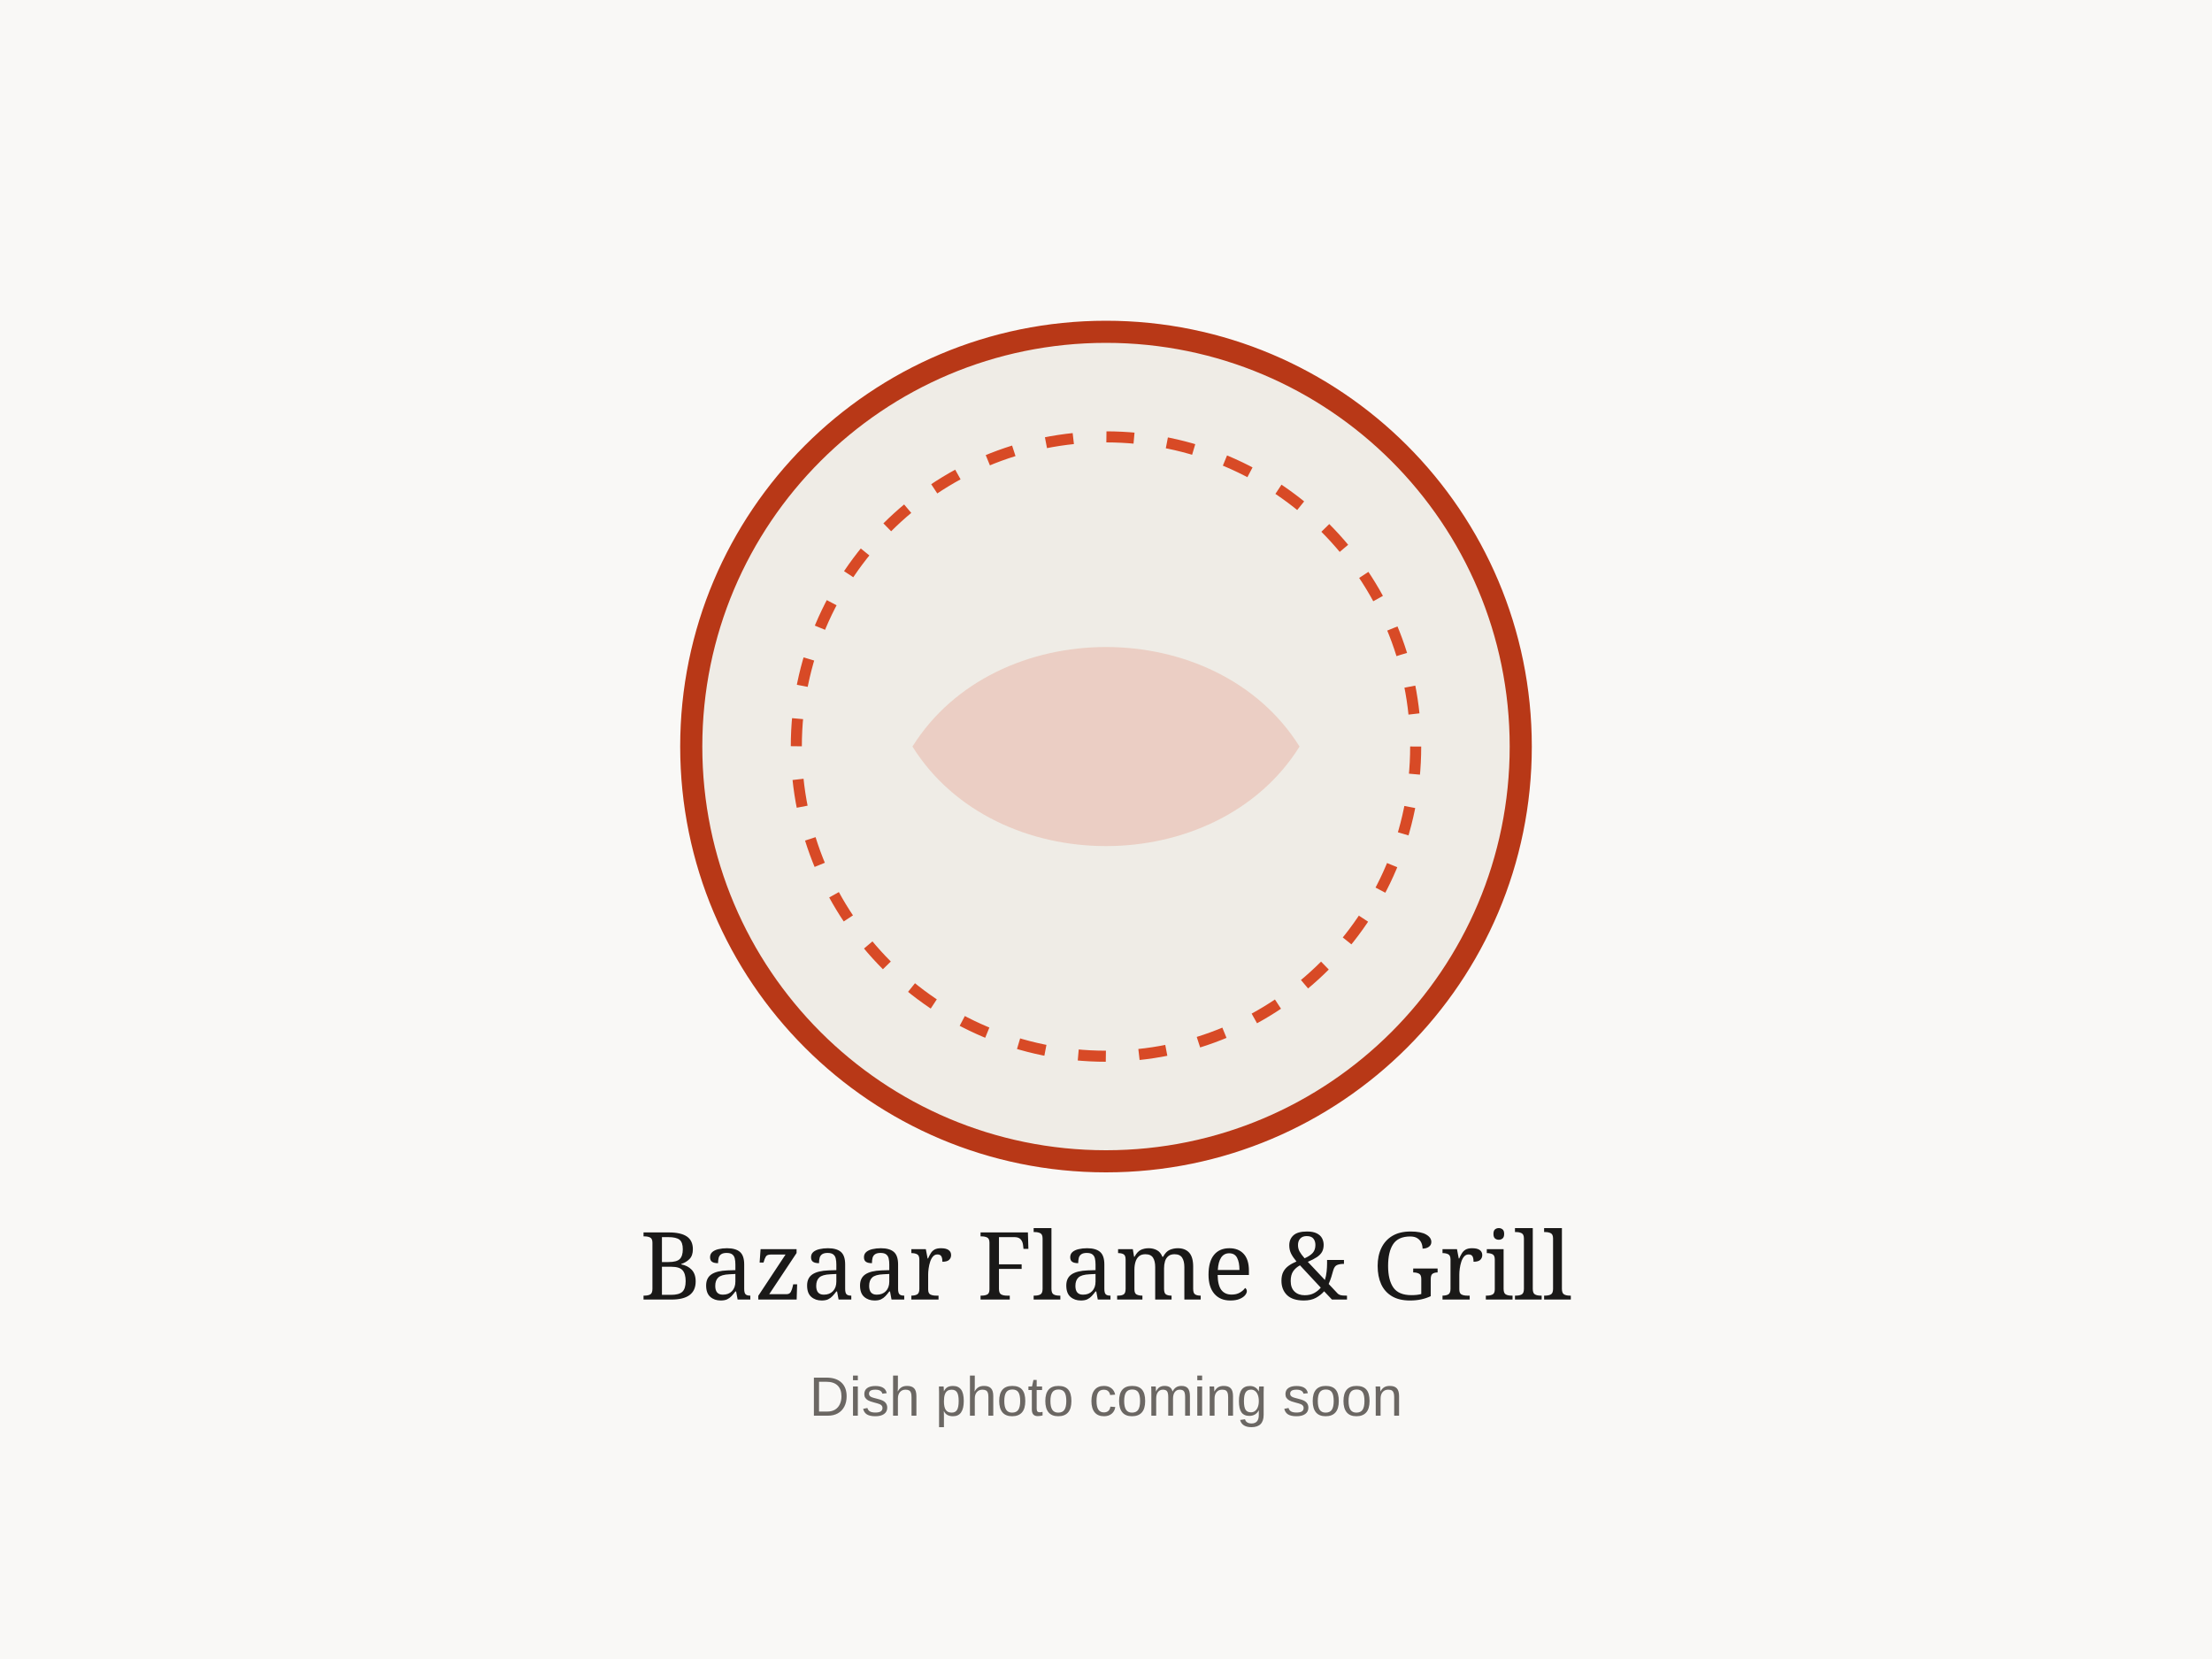
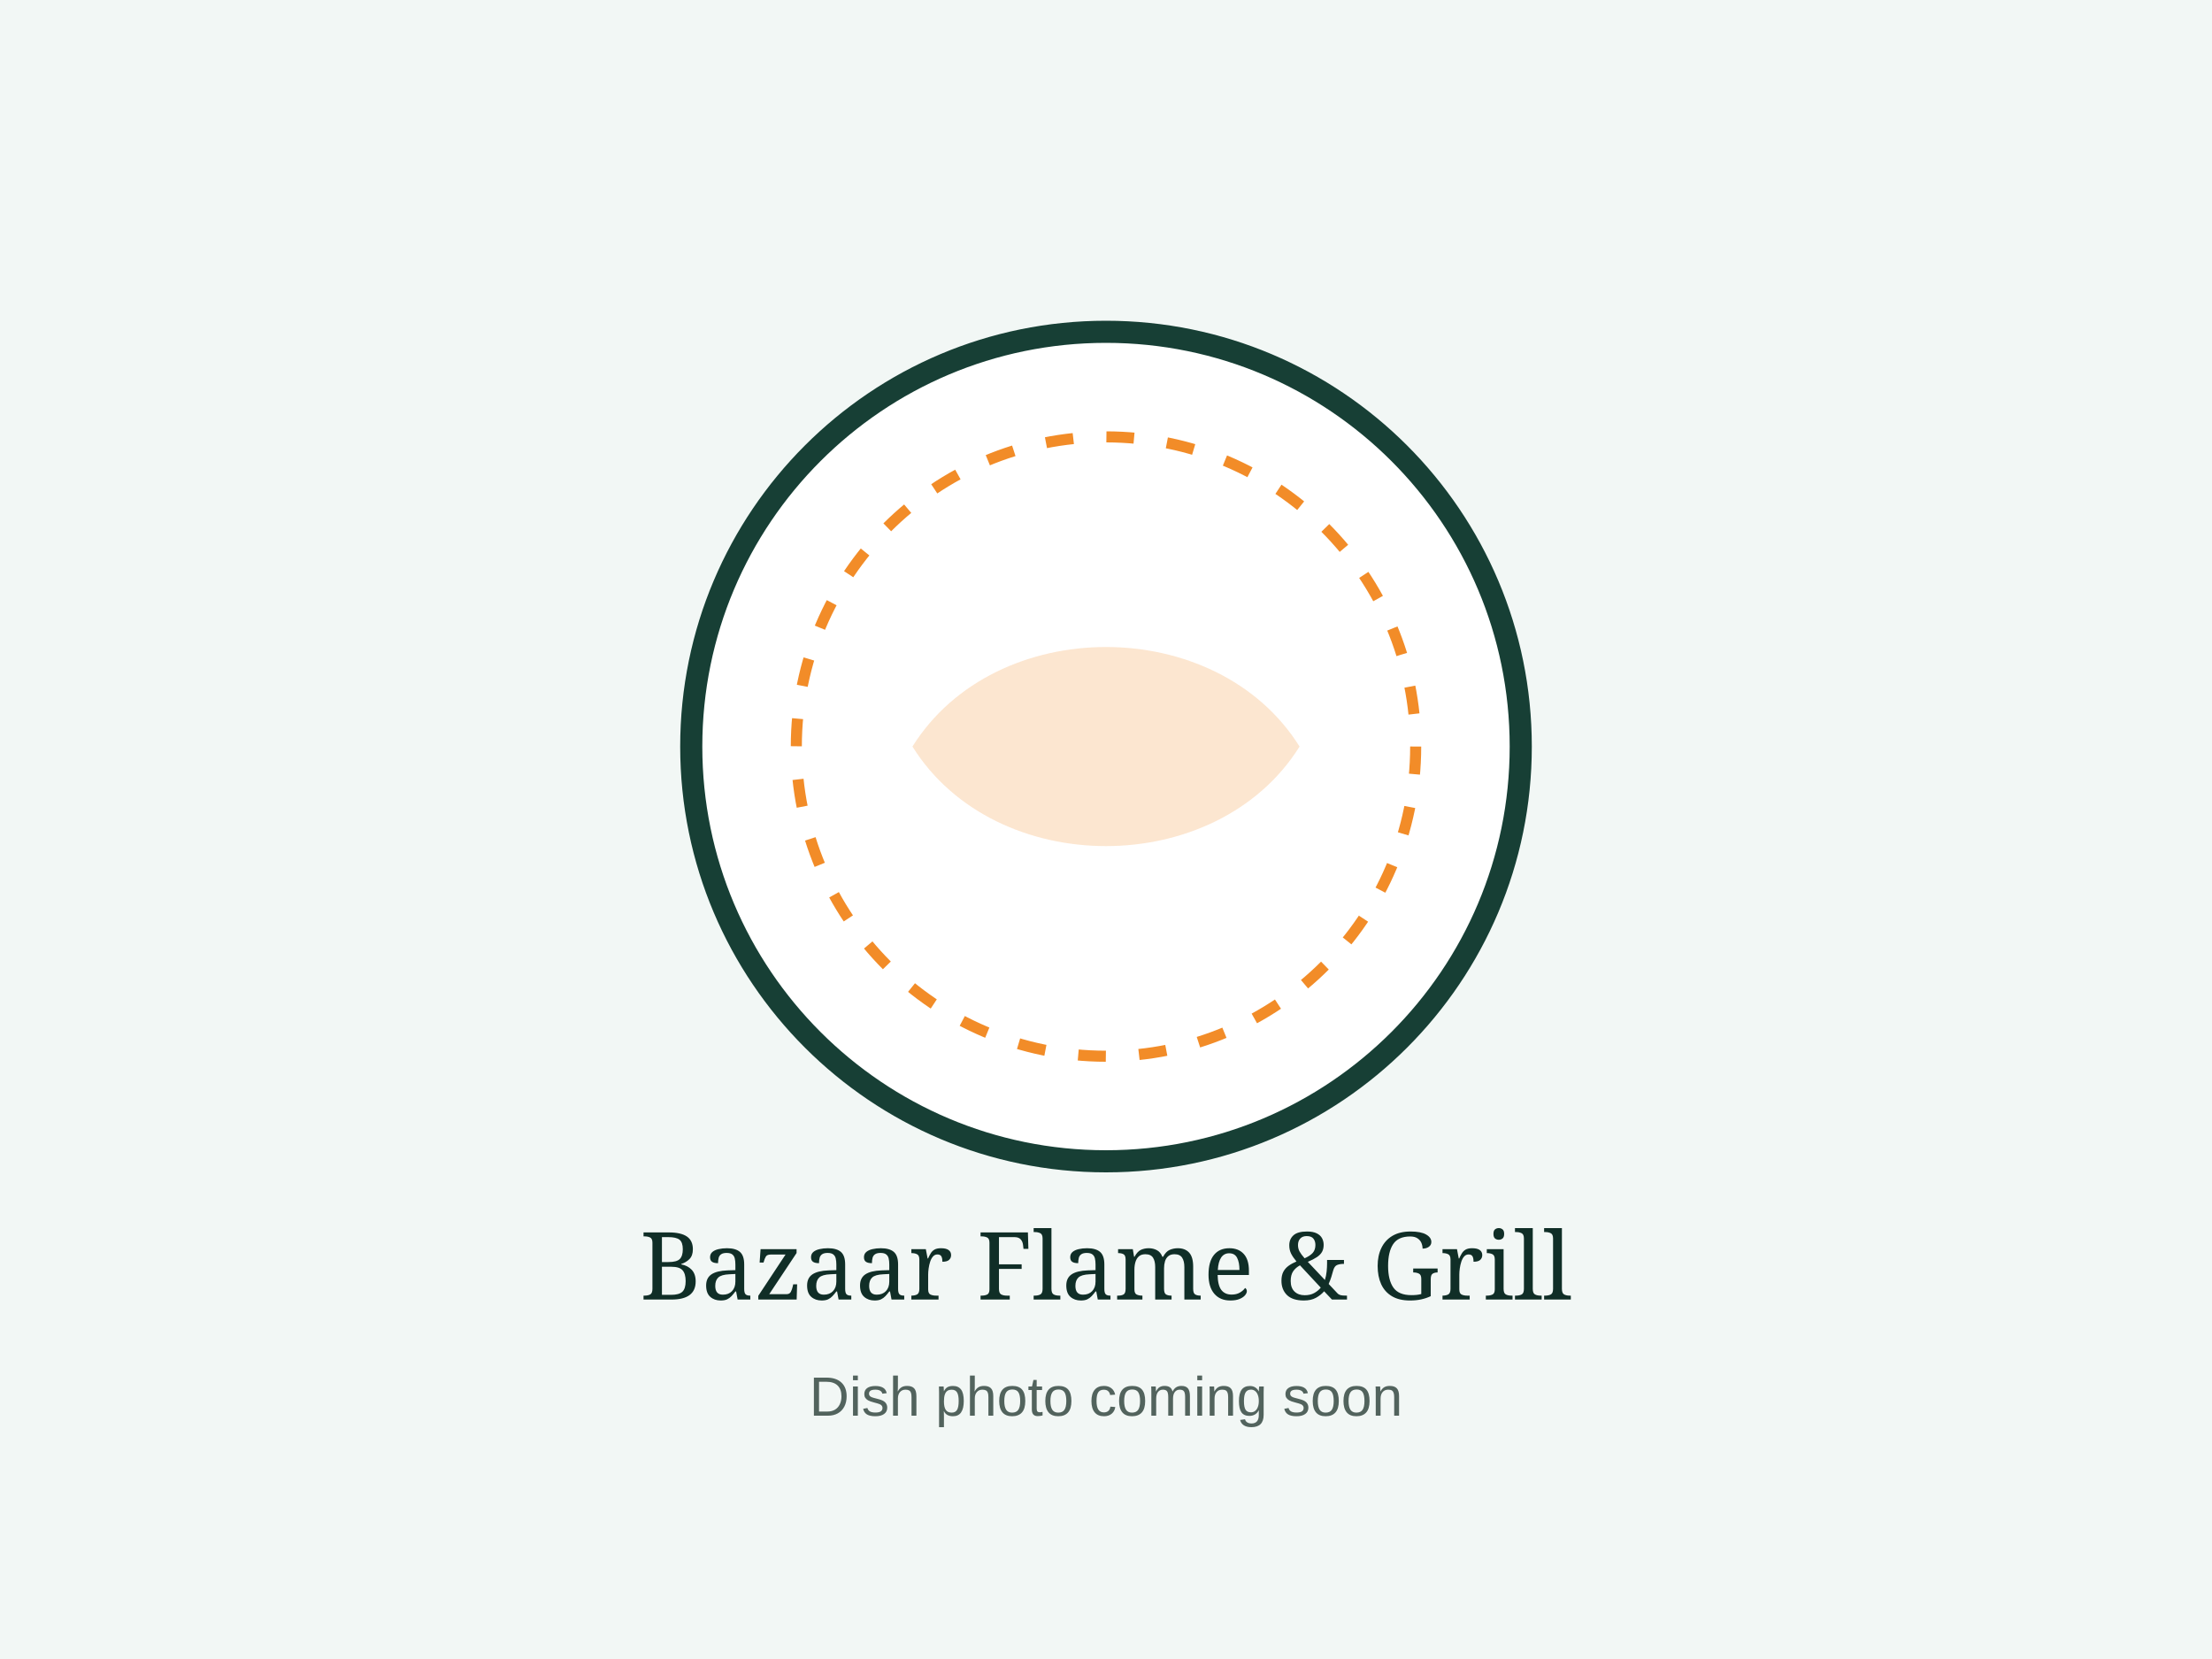
<svg xmlns="http://www.w3.org/2000/svg" width="800" height="600" viewBox="0 0 800 600" role="img" aria-labelledby="title desc">
-   <rect width="800" height="600" fill="#F9F8F6" />
-   <circle cx="400" cy="270" r="150" fill="#EFECE6" stroke="#B83817" stroke-width="8" />
-   <circle cx="400" cy="270" r="112" fill="none" stroke="#D84A26" stroke-width="4" stroke-dasharray="10 12" />
-   <path d="M330 270c30-48 110-48 140 0-30 48-110 48-140 0Z" fill="#D84A26" opacity="0.18" />
-   <text x="400" y="470" text-anchor="middle" font-family="Georgia, serif" font-size="34" fill="#1A1918">Bazaar Flame &amp; Grill</text>
-   <text x="400" y="512" text-anchor="middle" font-family="Arial, sans-serif" font-size="20" fill="#6B6763">Dish photo coming soon</text>
+   <rect width="800" height="600" fill="#F2F7F5" />
+   <circle cx="400" cy="270" r="150" fill="#FFFFFF" stroke="#173F35" stroke-width="8" />
+   <circle cx="400" cy="270" r="112" fill="none" stroke="#F28C28" stroke-width="4" stroke-dasharray="10 12" />
+   <path d="M330 270c30-48 110-48 140 0-30 48-110 48-140 0Z" fill="#F28C28" opacity="0.22" />
+   <text x="400" y="470" text-anchor="middle" font-family="Georgia, serif" font-size="34" fill="#102E27">Bazaar Flame &amp; Grill</text>
+   <text x="400" y="512" text-anchor="middle" font-family="Arial, sans-serif" font-size="20" fill="#52635D">Dish photo coming soon</text>
</svg>
